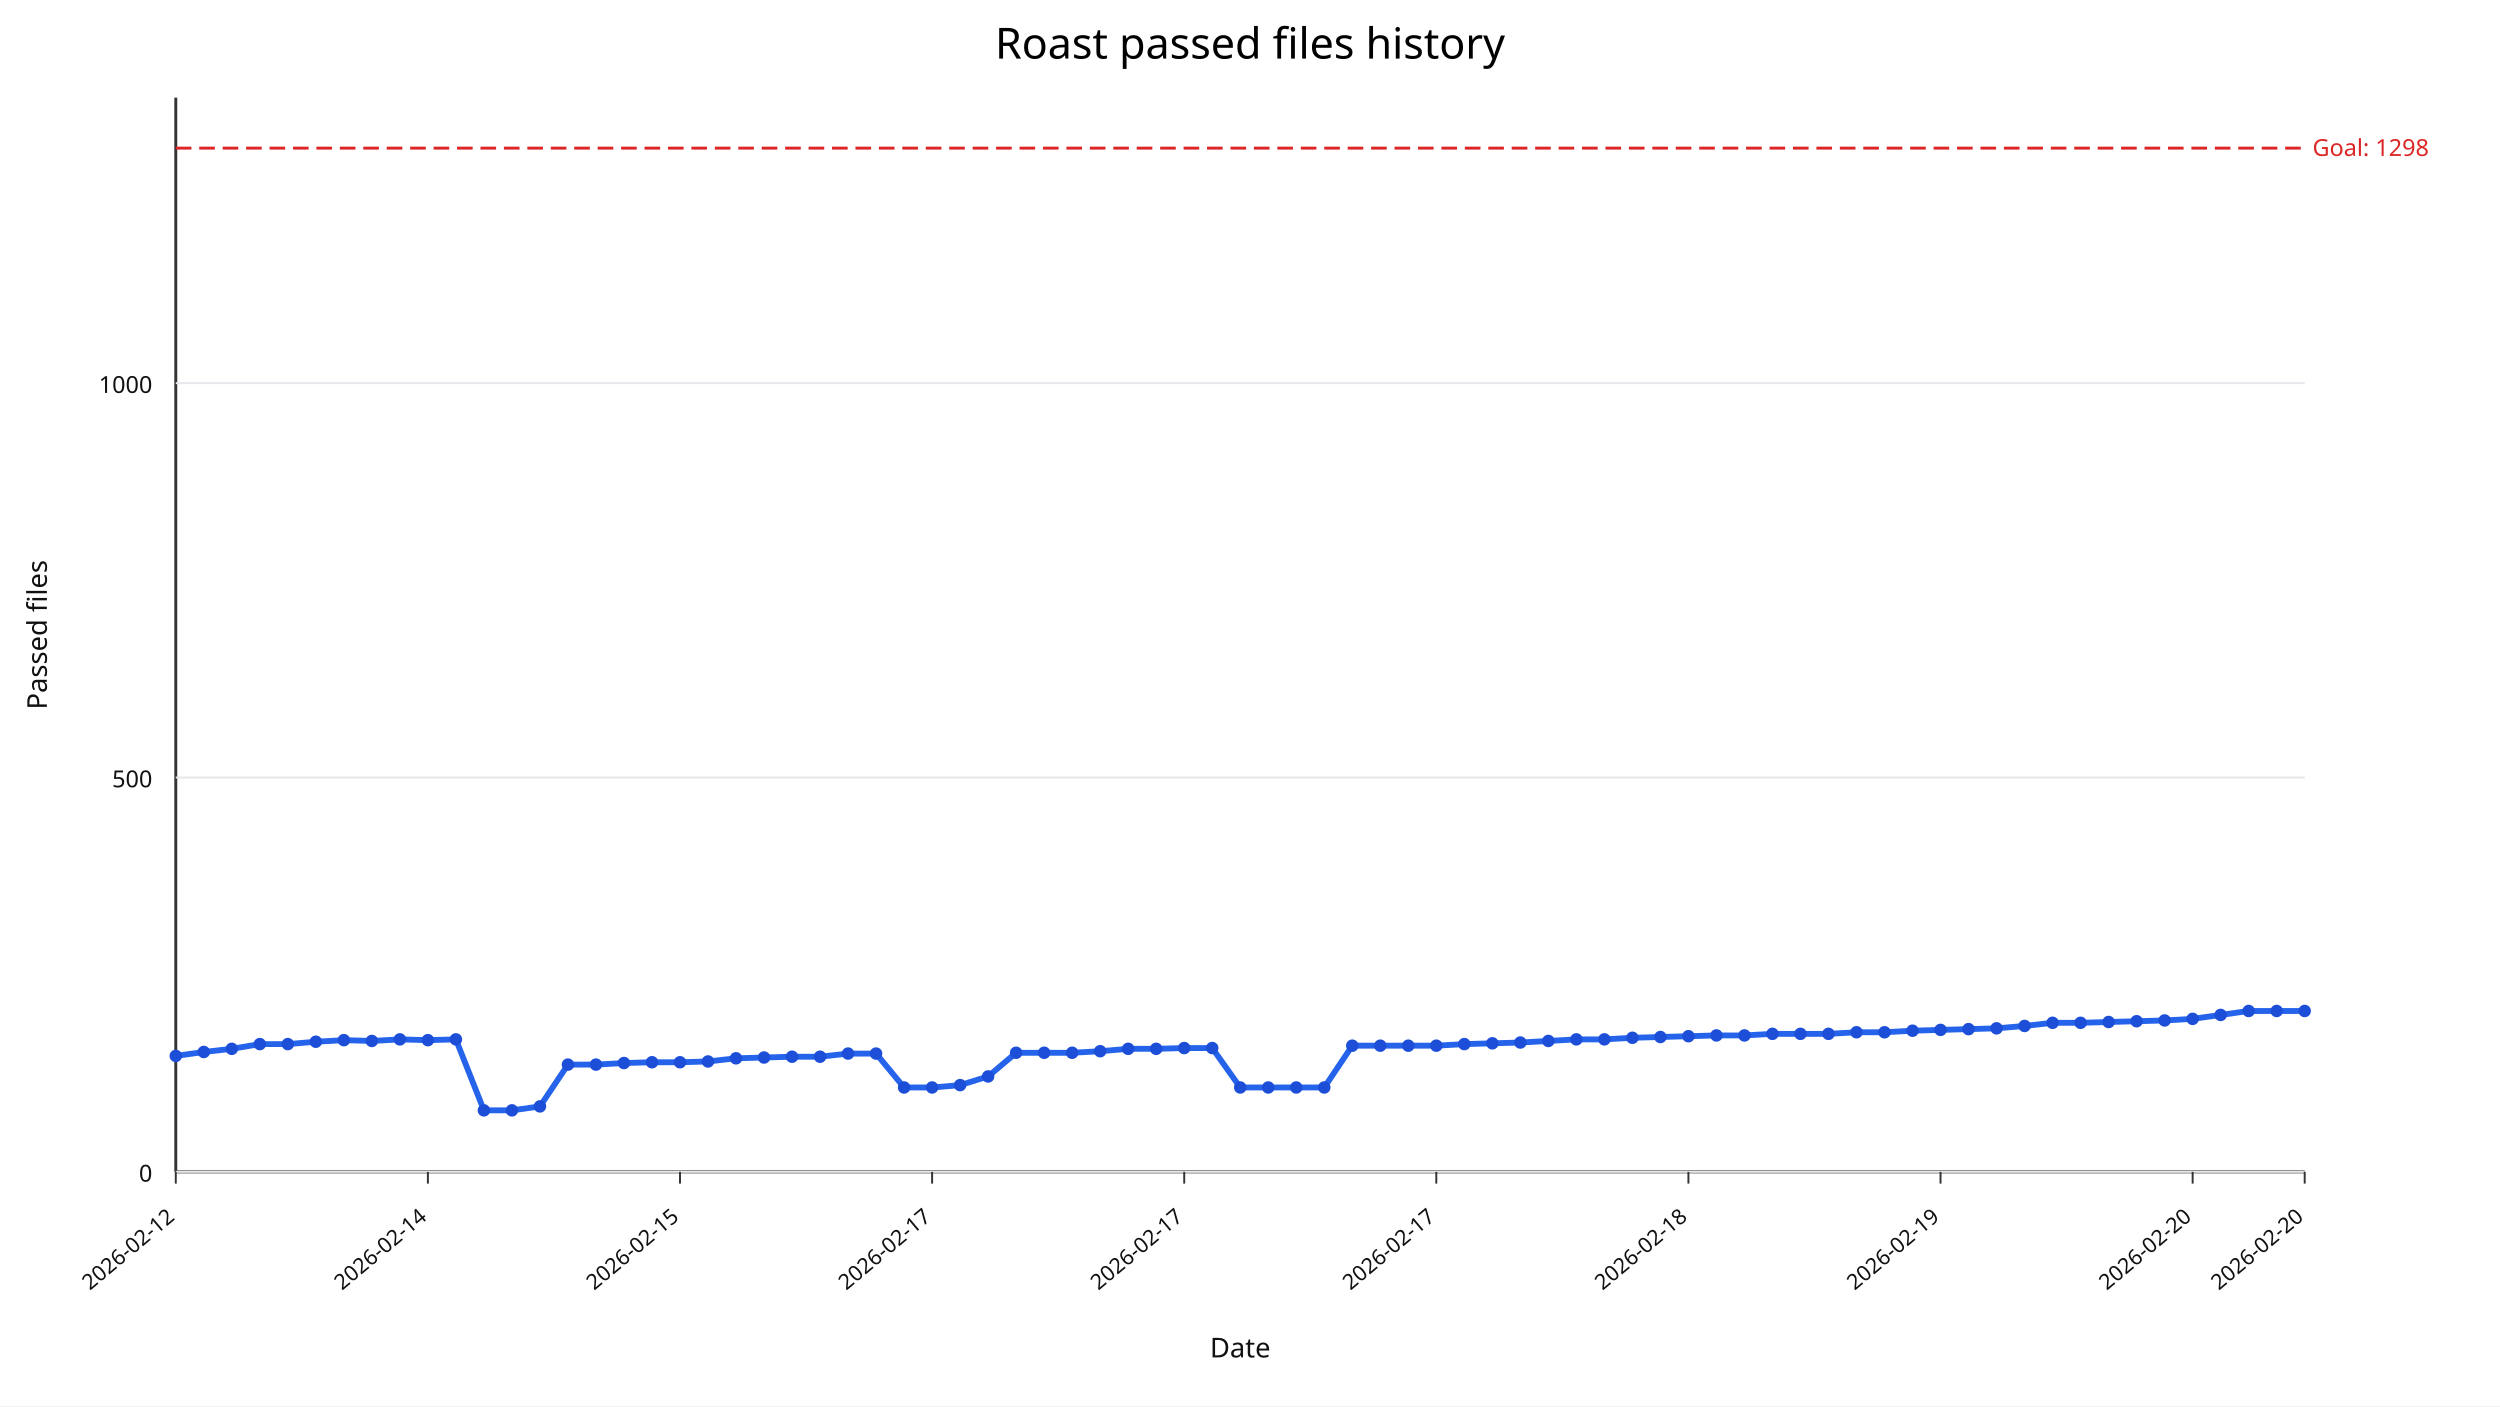
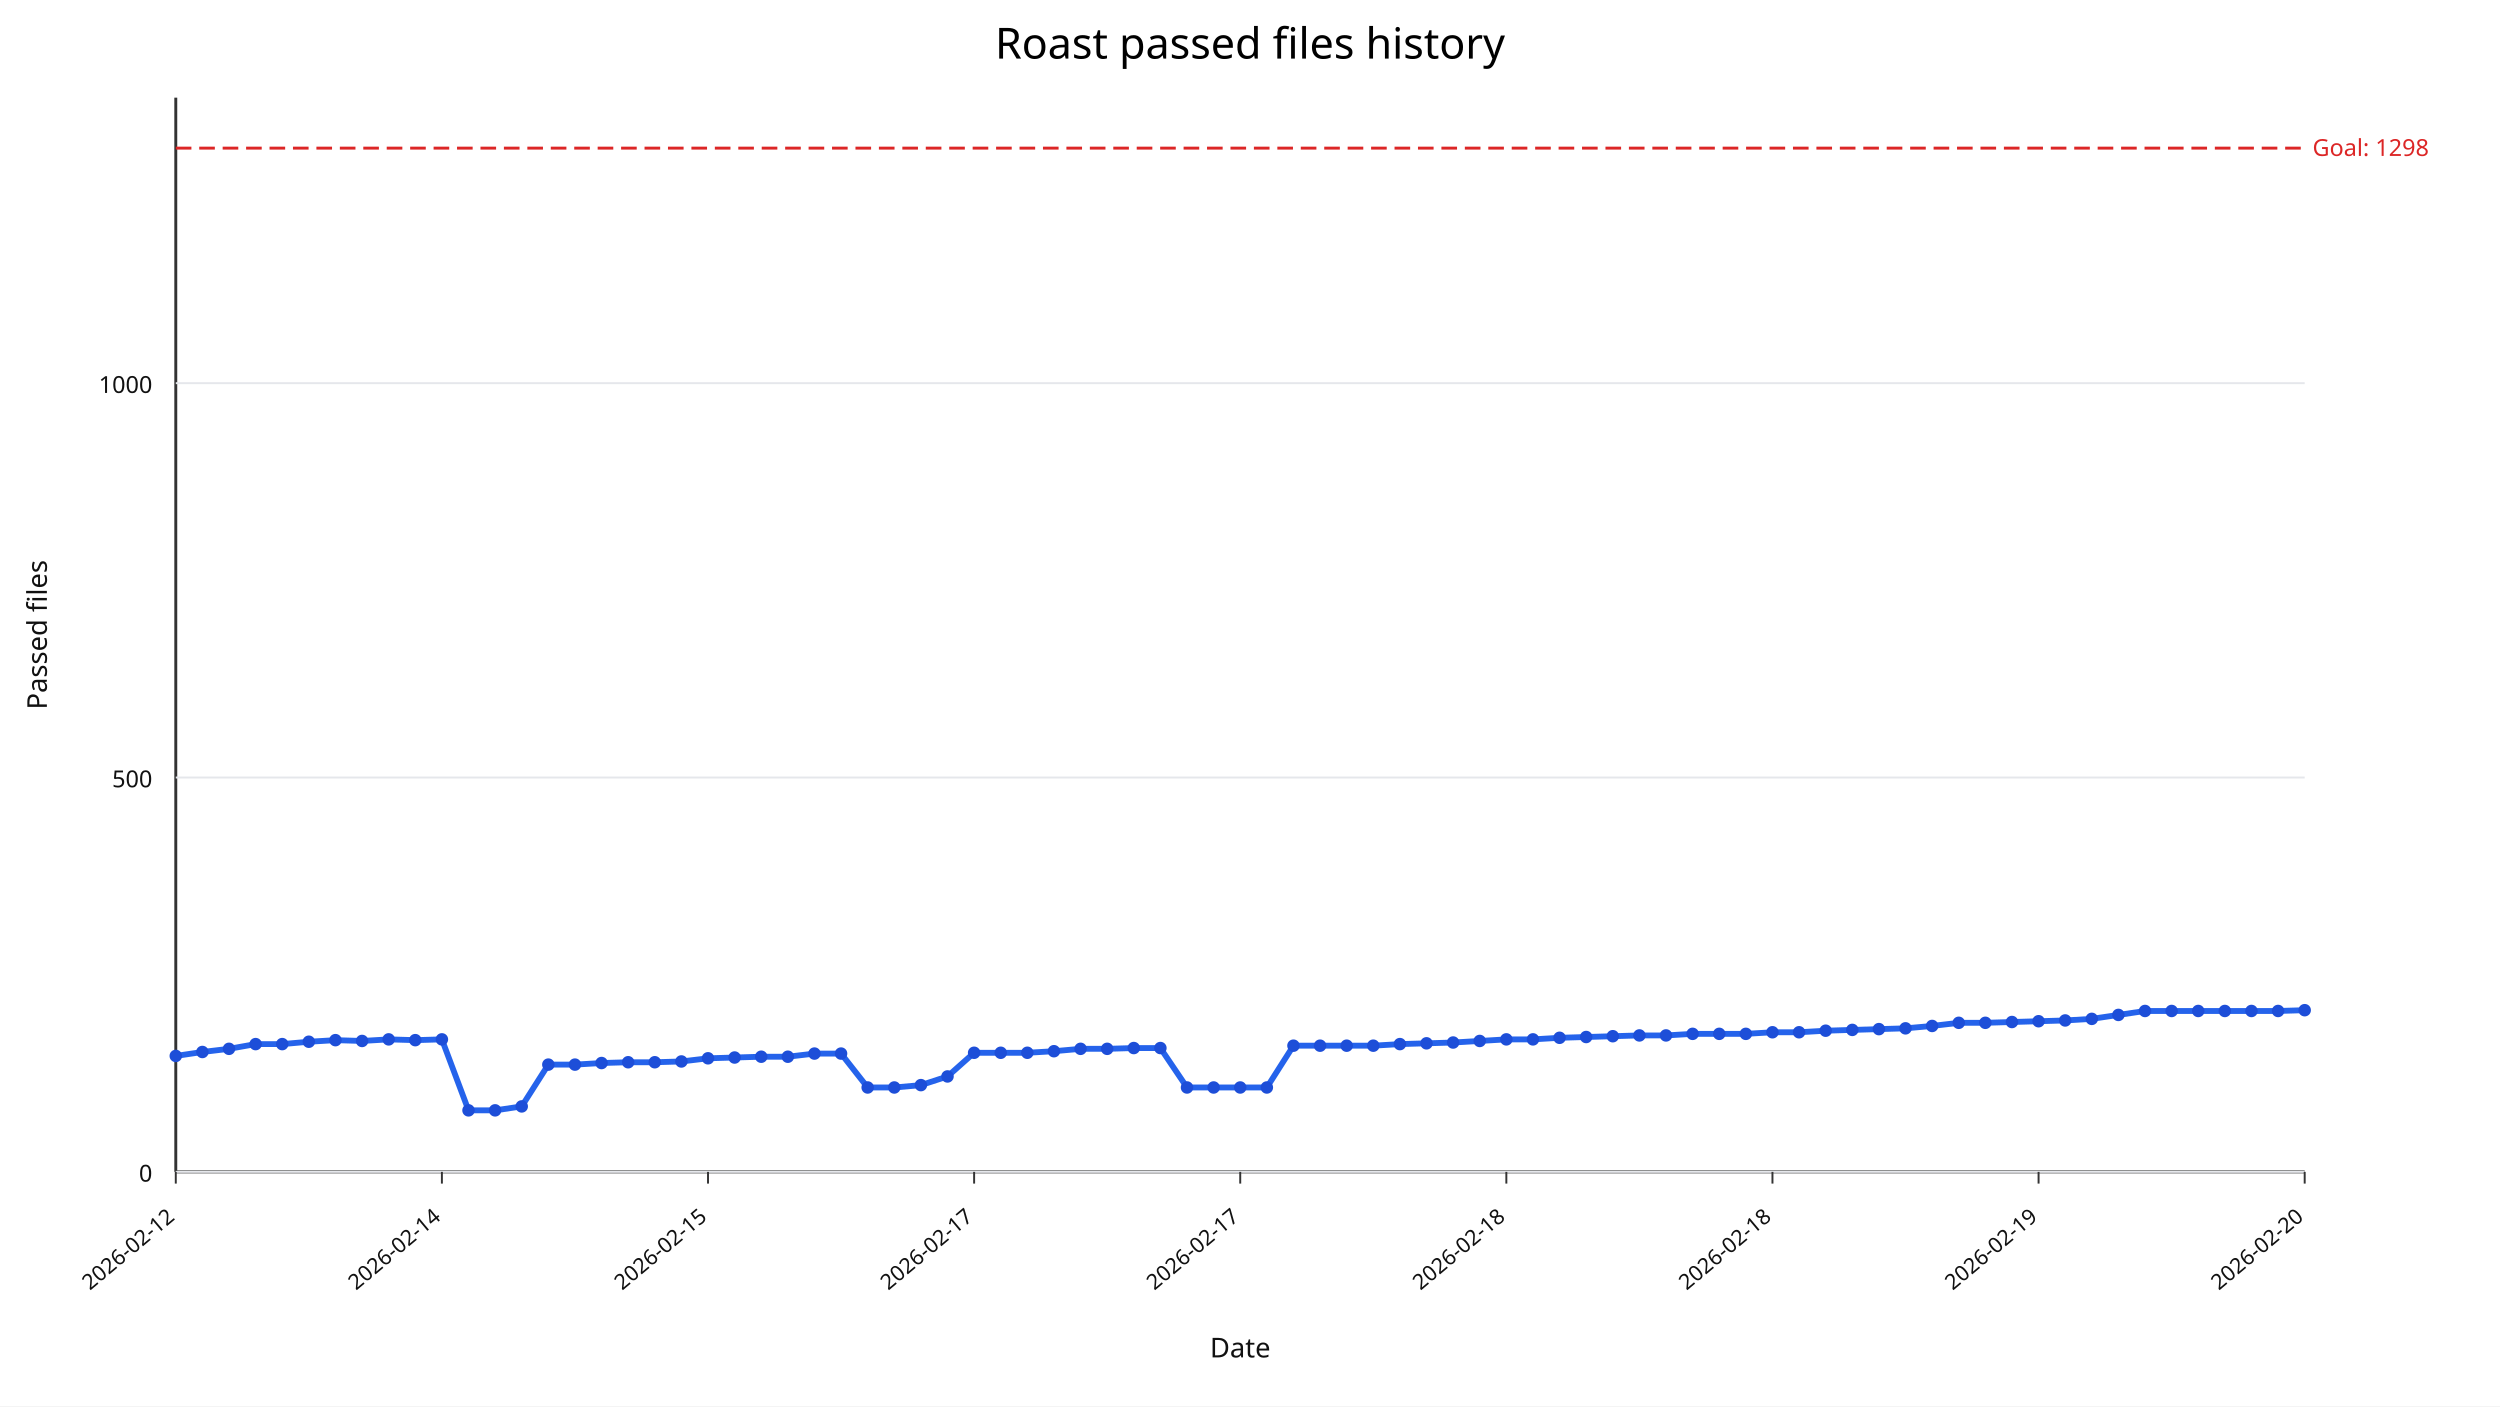
<svg xmlns="http://www.w3.org/2000/svg" width="1280" height="720" viewBox="0 0 1280 720">
  <rect width="100%" height="100%" fill="#ffffff" />
  <text x="640" y="30" text-anchor="middle" font-size="22" font-family="sans-serif">Roast passed files history</text>
  <line x1="90" y1="600" x2="1180" y2="600" stroke="#333" stroke-width="1.5" />
  <line x1="90" y1="50" x2="90" y2="600" stroke="#333" stroke-width="1.5" />
  <line x1="90" y1="600.00" x2="1180" y2="600.00" stroke="#e5e7eb" stroke-width="1" />
  <text x="78" y="605.00" text-anchor="end" font-size="12" fill="#111" font-family="sans-serif">0</text>
  <line x1="90" y1="398.09" x2="1180" y2="398.09" stroke="#e5e7eb" stroke-width="1" />
  <text x="78" y="403.09" text-anchor="end" font-size="12" fill="#111" font-family="sans-serif">500</text>
  <line x1="90" y1="196.18" x2="1180" y2="196.18" stroke="#e5e7eb" stroke-width="1" />
  <text x="78" y="201.18" text-anchor="end" font-size="12" fill="#111" font-family="sans-serif">1000</text>
  <line x1="90.00" y1="600" x2="90.00" y2="606" stroke="#333" stroke-width="1" />
  <text x="90.00" y="624" text-anchor="end" font-size="11" fill="#111" transform="rotate(-40 90.00,624)" font-family="sans-serif">2026-02-12</text>
-   <line x1="219.08" y1="600" x2="219.08" y2="606" stroke="#333" stroke-width="1" />
-   <text x="219.08" y="624" text-anchor="end" font-size="11" fill="#111" transform="rotate(-40 219.08,624)" font-family="sans-serif">2026-02-14</text>
-   <line x1="348.16" y1="600" x2="348.16" y2="606" stroke="#333" stroke-width="1" />
-   <text x="348.16" y="624" text-anchor="end" font-size="11" fill="#111" transform="rotate(-40 348.16,624)" font-family="sans-serif">2026-02-15</text>
-   <line x1="477.24" y1="600" x2="477.24" y2="606" stroke="#333" stroke-width="1" />
-   <text x="477.24" y="624" text-anchor="end" font-size="11" fill="#111" transform="rotate(-40 477.24,624)" font-family="sans-serif">2026-02-17</text>
-   <line x1="606.32" y1="600" x2="606.32" y2="606" stroke="#333" stroke-width="1" />
-   <text x="606.32" y="624" text-anchor="end" font-size="11" fill="#111" transform="rotate(-40 606.32,624)" font-family="sans-serif">2026-02-17</text>
-   <line x1="735.39" y1="600" x2="735.39" y2="606" stroke="#333" stroke-width="1" />
-   <text x="735.39" y="624" text-anchor="end" font-size="11" fill="#111" transform="rotate(-40 735.39,624)" font-family="sans-serif">2026-02-17</text>
-   <line x1="864.47" y1="600" x2="864.47" y2="606" stroke="#333" stroke-width="1" />
-   <text x="864.47" y="624" text-anchor="end" font-size="11" fill="#111" transform="rotate(-40 864.47,624)" font-family="sans-serif">2026-02-18</text>
-   <line x1="993.55" y1="600" x2="993.55" y2="606" stroke="#333" stroke-width="1" />
-   <text x="993.55" y="624" text-anchor="end" font-size="11" fill="#111" transform="rotate(-40 993.55,624)" font-family="sans-serif">2026-02-19</text>
-   <line x1="1122.63" y1="600" x2="1122.63" y2="606" stroke="#333" stroke-width="1" />
-   <text x="1122.63" y="624" text-anchor="end" font-size="11" fill="#111" transform="rotate(-40 1122.63,624)" font-family="sans-serif">2026-02-20</text>
+   <line x1="226.25" y1="600" x2="226.25" y2="606" stroke="#333" stroke-width="1" />
+   <text x="226.25" y="624" text-anchor="end" font-size="11" fill="#111" transform="rotate(-40 226.25,624)" font-family="sans-serif">2026-02-14</text>
+   <line x1="362.50" y1="600" x2="362.50" y2="606" stroke="#333" stroke-width="1" />
+   <text x="362.50" y="624" text-anchor="end" font-size="11" fill="#111" transform="rotate(-40 362.50,624)" font-family="sans-serif">2026-02-15</text>
+   <line x1="498.75" y1="600" x2="498.75" y2="606" stroke="#333" stroke-width="1" />
+   <text x="498.75" y="624" text-anchor="end" font-size="11" fill="#111" transform="rotate(-40 498.75,624)" font-family="sans-serif">2026-02-17</text>
+   <line x1="635.00" y1="600" x2="635.00" y2="606" stroke="#333" stroke-width="1" />
+   <text x="635.00" y="624" text-anchor="end" font-size="11" fill="#111" transform="rotate(-40 635.00,624)" font-family="sans-serif">2026-02-17</text>
+   <line x1="771.25" y1="600" x2="771.25" y2="606" stroke="#333" stroke-width="1" />
+   <text x="771.25" y="624" text-anchor="end" font-size="11" fill="#111" transform="rotate(-40 771.25,624)" font-family="sans-serif">2026-02-18</text>
+   <line x1="907.50" y1="600" x2="907.50" y2="606" stroke="#333" stroke-width="1" />
+   <text x="907.50" y="624" text-anchor="end" font-size="11" fill="#111" transform="rotate(-40 907.50,624)" font-family="sans-serif">2026-02-18</text>
+   <line x1="1043.75" y1="600" x2="1043.75" y2="606" stroke="#333" stroke-width="1" />
+   <text x="1043.75" y="624" text-anchor="end" font-size="11" fill="#111" transform="rotate(-40 1043.75,624)" font-family="sans-serif">2026-02-19</text>
  <line x1="1180.00" y1="600" x2="1180.00" y2="606" stroke="#333" stroke-width="1" />
  <text x="1180.00" y="624" text-anchor="end" font-size="11" fill="#111" transform="rotate(-40 1180.00,624)" font-family="sans-serif">2026-02-20</text>
  <line x1="90" y1="75.84" x2="1180" y2="75.84" stroke="#dc2626" stroke-width="1.5" stroke-dasharray="8,4" />
  <text x="1184" y="79.84" font-size="12" fill="#dc2626" font-family="sans-serif">Goal: 1298</text>
-   <polyline fill="none" stroke="#2563eb" stroke-width="3" points="90.00,540.64 104.34,538.62 118.68,537.00 133.03,534.58 147.37,534.58 161.71,533.37 176.05,532.56 190.39,532.97 204.74,532.16 219.08,532.56 233.42,532.16 247.76,568.50 262.11,568.50 276.45,566.48 290.79,545.08 305.13,545.08 319.47,544.27 333.82,543.87 348.16,543.87 362.50,543.47 376.84,541.85 391.18,541.45 405.53,541.04 419.87,541.04 434.21,539.43 448.55,539.43 462.89,556.79 477.24,556.79 491.58,555.58 505.92,551.14 520.26,539.02 534.61,539.02 548.95,539.02 563.29,538.22 577.63,537.00 591.97,537.00 606.32,536.60 620.66,536.60 635.00,556.79 649.34,556.79 663.68,556.79 678.03,556.79 692.37,535.39 706.71,535.39 721.05,535.39 735.39,535.39 749.74,534.58 764.08,534.18 778.42,533.77 792.76,532.97 807.11,532.16 821.45,532.16 835.79,531.35 850.13,530.95 864.47,530.54 878.82,530.14 893.16,530.14 907.50,529.33 921.84,529.33 936.18,529.33 950.53,528.52 964.87,528.52 979.21,527.72 993.55,527.31 1007.89,526.91 1022.24,526.51 1036.58,525.29 1050.92,523.68 1065.26,523.68 1079.61,523.27 1093.95,522.87 1108.29,522.47 1122.63,521.66 1136.97,519.64 1151.32,517.62 1165.66,517.62 1180.00,517.62" />
+   <polyline fill="none" stroke="#2563eb" stroke-width="3" points="90.00,540.64 103.62,538.62 117.25,537.00 130.88,534.58 144.50,534.58 158.12,533.37 171.75,532.56 185.38,532.97 199.00,532.16 212.62,532.56 226.25,532.16 239.88,568.50 253.50,568.50 267.12,566.48 280.75,545.08 294.38,545.08 308.00,544.27 321.62,543.87 335.25,543.87 348.88,543.47 362.50,541.85 376.12,541.45 389.75,541.04 403.38,541.04 417.00,539.43 430.62,539.43 444.25,556.79 457.88,556.79 471.50,555.58 485.12,551.14 498.75,539.02 512.38,539.02 526.00,539.02 539.62,538.22 553.25,537.00 566.88,537.00 580.50,536.60 594.12,536.60 607.75,556.79 621.38,556.79 635.00,556.79 648.62,556.79 662.25,535.39 675.88,535.39 689.50,535.39 703.12,535.39 716.75,534.58 730.38,534.18 744.00,533.77 757.62,532.97 771.25,532.16 784.88,532.16 798.50,531.35 812.12,530.95 825.75,530.54 839.38,530.14 853.00,530.14 866.62,529.33 880.25,529.33 893.88,529.33 907.50,528.52 921.12,528.52 934.75,527.72 948.38,527.31 962.00,526.91 975.62,526.51 989.25,525.29 1002.88,523.68 1016.50,523.68 1030.12,523.27 1043.75,522.87 1057.38,522.47 1071.00,521.66 1084.62,519.64 1098.25,517.62 1111.88,517.62 1125.50,517.62 1139.12,517.62 1152.75,517.62 1166.38,517.62 1180.00,517.22" />
  <circle cx="90.00" cy="540.64" r="3.2" fill="#1d4ed8" />
-   <circle cx="104.34" cy="538.62" r="3.2" fill="#1d4ed8" />
-   <circle cx="118.68" cy="537.00" r="3.2" fill="#1d4ed8" />
-   <circle cx="133.03" cy="534.58" r="3.2" fill="#1d4ed8" />
-   <circle cx="147.37" cy="534.58" r="3.2" fill="#1d4ed8" />
-   <circle cx="161.71" cy="533.37" r="3.2" fill="#1d4ed8" />
-   <circle cx="176.05" cy="532.56" r="3.2" fill="#1d4ed8" />
-   <circle cx="190.39" cy="532.97" r="3.2" fill="#1d4ed8" />
-   <circle cx="204.74" cy="532.16" r="3.2" fill="#1d4ed8" />
-   <circle cx="219.08" cy="532.56" r="3.2" fill="#1d4ed8" />
-   <circle cx="233.42" cy="532.16" r="3.2" fill="#1d4ed8" />
-   <circle cx="247.76" cy="568.50" r="3.2" fill="#1d4ed8" />
-   <circle cx="262.11" cy="568.50" r="3.2" fill="#1d4ed8" />
-   <circle cx="276.45" cy="566.48" r="3.2" fill="#1d4ed8" />
-   <circle cx="290.79" cy="545.08" r="3.2" fill="#1d4ed8" />
-   <circle cx="305.13" cy="545.08" r="3.2" fill="#1d4ed8" />
-   <circle cx="319.47" cy="544.27" r="3.2" fill="#1d4ed8" />
-   <circle cx="333.82" cy="543.87" r="3.2" fill="#1d4ed8" />
-   <circle cx="348.16" cy="543.87" r="3.2" fill="#1d4ed8" />
-   <circle cx="362.50" cy="543.47" r="3.2" fill="#1d4ed8" />
-   <circle cx="376.84" cy="541.85" r="3.2" fill="#1d4ed8" />
-   <circle cx="391.18" cy="541.45" r="3.2" fill="#1d4ed8" />
-   <circle cx="405.53" cy="541.04" r="3.2" fill="#1d4ed8" />
-   <circle cx="419.87" cy="541.04" r="3.2" fill="#1d4ed8" />
-   <circle cx="434.21" cy="539.43" r="3.2" fill="#1d4ed8" />
-   <circle cx="448.55" cy="539.43" r="3.2" fill="#1d4ed8" />
-   <circle cx="462.89" cy="556.79" r="3.2" fill="#1d4ed8" />
-   <circle cx="477.24" cy="556.79" r="3.2" fill="#1d4ed8" />
-   <circle cx="491.58" cy="555.58" r="3.2" fill="#1d4ed8" />
-   <circle cx="505.92" cy="551.14" r="3.2" fill="#1d4ed8" />
-   <circle cx="520.26" cy="539.02" r="3.2" fill="#1d4ed8" />
-   <circle cx="534.61" cy="539.02" r="3.2" fill="#1d4ed8" />
-   <circle cx="548.95" cy="539.02" r="3.2" fill="#1d4ed8" />
-   <circle cx="563.29" cy="538.22" r="3.2" fill="#1d4ed8" />
-   <circle cx="577.63" cy="537.00" r="3.2" fill="#1d4ed8" />
-   <circle cx="591.97" cy="537.00" r="3.2" fill="#1d4ed8" />
-   <circle cx="606.32" cy="536.60" r="3.2" fill="#1d4ed8" />
-   <circle cx="620.66" cy="536.60" r="3.2" fill="#1d4ed8" />
+   <circle cx="103.62" cy="538.62" r="3.2" fill="#1d4ed8" />
+   <circle cx="117.25" cy="537.00" r="3.2" fill="#1d4ed8" />
+   <circle cx="130.88" cy="534.58" r="3.2" fill="#1d4ed8" />
+   <circle cx="144.50" cy="534.58" r="3.2" fill="#1d4ed8" />
+   <circle cx="158.12" cy="533.37" r="3.2" fill="#1d4ed8" />
+   <circle cx="171.75" cy="532.56" r="3.2" fill="#1d4ed8" />
+   <circle cx="185.38" cy="532.97" r="3.2" fill="#1d4ed8" />
+   <circle cx="199.00" cy="532.16" r="3.2" fill="#1d4ed8" />
+   <circle cx="212.62" cy="532.56" r="3.2" fill="#1d4ed8" />
+   <circle cx="226.25" cy="532.16" r="3.2" fill="#1d4ed8" />
+   <circle cx="239.88" cy="568.50" r="3.2" fill="#1d4ed8" />
+   <circle cx="253.50" cy="568.50" r="3.2" fill="#1d4ed8" />
+   <circle cx="267.12" cy="566.48" r="3.2" fill="#1d4ed8" />
+   <circle cx="280.75" cy="545.08" r="3.2" fill="#1d4ed8" />
+   <circle cx="294.38" cy="545.08" r="3.2" fill="#1d4ed8" />
+   <circle cx="308.00" cy="544.27" r="3.2" fill="#1d4ed8" />
+   <circle cx="321.62" cy="543.87" r="3.2" fill="#1d4ed8" />
+   <circle cx="335.25" cy="543.87" r="3.2" fill="#1d4ed8" />
+   <circle cx="348.88" cy="543.47" r="3.2" fill="#1d4ed8" />
+   <circle cx="362.50" cy="541.85" r="3.2" fill="#1d4ed8" />
+   <circle cx="376.12" cy="541.45" r="3.2" fill="#1d4ed8" />
+   <circle cx="389.75" cy="541.04" r="3.2" fill="#1d4ed8" />
+   <circle cx="403.38" cy="541.04" r="3.2" fill="#1d4ed8" />
+   <circle cx="417.00" cy="539.43" r="3.2" fill="#1d4ed8" />
+   <circle cx="430.62" cy="539.43" r="3.2" fill="#1d4ed8" />
+   <circle cx="444.25" cy="556.79" r="3.2" fill="#1d4ed8" />
+   <circle cx="457.88" cy="556.79" r="3.2" fill="#1d4ed8" />
+   <circle cx="471.50" cy="555.58" r="3.2" fill="#1d4ed8" />
+   <circle cx="485.12" cy="551.14" r="3.2" fill="#1d4ed8" />
+   <circle cx="498.75" cy="539.02" r="3.2" fill="#1d4ed8" />
+   <circle cx="512.38" cy="539.02" r="3.2" fill="#1d4ed8" />
+   <circle cx="526.00" cy="539.02" r="3.2" fill="#1d4ed8" />
+   <circle cx="539.62" cy="538.22" r="3.2" fill="#1d4ed8" />
+   <circle cx="553.25" cy="537.00" r="3.2" fill="#1d4ed8" />
+   <circle cx="566.88" cy="537.00" r="3.2" fill="#1d4ed8" />
+   <circle cx="580.50" cy="536.60" r="3.2" fill="#1d4ed8" />
+   <circle cx="594.12" cy="536.60" r="3.2" fill="#1d4ed8" />
+   <circle cx="607.75" cy="556.79" r="3.2" fill="#1d4ed8" />
+   <circle cx="621.38" cy="556.79" r="3.2" fill="#1d4ed8" />
  <circle cx="635.00" cy="556.79" r="3.2" fill="#1d4ed8" />
-   <circle cx="649.34" cy="556.79" r="3.2" fill="#1d4ed8" />
-   <circle cx="663.68" cy="556.79" r="3.2" fill="#1d4ed8" />
-   <circle cx="678.03" cy="556.79" r="3.2" fill="#1d4ed8" />
-   <circle cx="692.37" cy="535.39" r="3.2" fill="#1d4ed8" />
-   <circle cx="706.71" cy="535.39" r="3.2" fill="#1d4ed8" />
-   <circle cx="721.05" cy="535.39" r="3.2" fill="#1d4ed8" />
-   <circle cx="735.39" cy="535.39" r="3.2" fill="#1d4ed8" />
-   <circle cx="749.74" cy="534.58" r="3.2" fill="#1d4ed8" />
-   <circle cx="764.08" cy="534.18" r="3.2" fill="#1d4ed8" />
-   <circle cx="778.42" cy="533.77" r="3.2" fill="#1d4ed8" />
-   <circle cx="792.76" cy="532.97" r="3.2" fill="#1d4ed8" />
-   <circle cx="807.11" cy="532.16" r="3.2" fill="#1d4ed8" />
-   <circle cx="821.45" cy="532.16" r="3.2" fill="#1d4ed8" />
-   <circle cx="835.79" cy="531.35" r="3.2" fill="#1d4ed8" />
-   <circle cx="850.13" cy="530.95" r="3.2" fill="#1d4ed8" />
-   <circle cx="864.47" cy="530.54" r="3.2" fill="#1d4ed8" />
-   <circle cx="878.82" cy="530.14" r="3.2" fill="#1d4ed8" />
-   <circle cx="893.16" cy="530.14" r="3.2" fill="#1d4ed8" />
-   <circle cx="907.50" cy="529.33" r="3.2" fill="#1d4ed8" />
-   <circle cx="921.84" cy="529.33" r="3.2" fill="#1d4ed8" />
-   <circle cx="936.18" cy="529.33" r="3.2" fill="#1d4ed8" />
-   <circle cx="950.53" cy="528.52" r="3.2" fill="#1d4ed8" />
-   <circle cx="964.87" cy="528.52" r="3.2" fill="#1d4ed8" />
-   <circle cx="979.21" cy="527.72" r="3.2" fill="#1d4ed8" />
-   <circle cx="993.55" cy="527.31" r="3.2" fill="#1d4ed8" />
-   <circle cx="1007.89" cy="526.91" r="3.2" fill="#1d4ed8" />
-   <circle cx="1022.24" cy="526.51" r="3.2" fill="#1d4ed8" />
-   <circle cx="1036.58" cy="525.29" r="3.2" fill="#1d4ed8" />
-   <circle cx="1050.92" cy="523.68" r="3.2" fill="#1d4ed8" />
-   <circle cx="1065.26" cy="523.68" r="3.2" fill="#1d4ed8" />
-   <circle cx="1079.61" cy="523.27" r="3.2" fill="#1d4ed8" />
-   <circle cx="1093.95" cy="522.87" r="3.2" fill="#1d4ed8" />
-   <circle cx="1108.29" cy="522.47" r="3.2" fill="#1d4ed8" />
-   <circle cx="1122.63" cy="521.66" r="3.2" fill="#1d4ed8" />
-   <circle cx="1136.97" cy="519.64" r="3.2" fill="#1d4ed8" />
-   <circle cx="1151.32" cy="517.62" r="3.2" fill="#1d4ed8" />
-   <circle cx="1165.66" cy="517.62" r="3.2" fill="#1d4ed8" />
-   <circle cx="1180.00" cy="517.62" r="3.2" fill="#1d4ed8" />
+   <circle cx="648.62" cy="556.79" r="3.2" fill="#1d4ed8" />
+   <circle cx="662.25" cy="535.39" r="3.2" fill="#1d4ed8" />
+   <circle cx="675.88" cy="535.39" r="3.2" fill="#1d4ed8" />
+   <circle cx="689.50" cy="535.39" r="3.2" fill="#1d4ed8" />
+   <circle cx="703.12" cy="535.39" r="3.2" fill="#1d4ed8" />
+   <circle cx="716.75" cy="534.58" r="3.2" fill="#1d4ed8" />
+   <circle cx="730.38" cy="534.18" r="3.2" fill="#1d4ed8" />
+   <circle cx="744.00" cy="533.77" r="3.2" fill="#1d4ed8" />
+   <circle cx="757.62" cy="532.97" r="3.2" fill="#1d4ed8" />
+   <circle cx="771.25" cy="532.16" r="3.2" fill="#1d4ed8" />
+   <circle cx="784.88" cy="532.16" r="3.2" fill="#1d4ed8" />
+   <circle cx="798.50" cy="531.35" r="3.2" fill="#1d4ed8" />
+   <circle cx="812.12" cy="530.95" r="3.2" fill="#1d4ed8" />
+   <circle cx="825.75" cy="530.54" r="3.2" fill="#1d4ed8" />
+   <circle cx="839.38" cy="530.14" r="3.2" fill="#1d4ed8" />
+   <circle cx="853.00" cy="530.14" r="3.2" fill="#1d4ed8" />
+   <circle cx="866.62" cy="529.33" r="3.2" fill="#1d4ed8" />
+   <circle cx="880.25" cy="529.33" r="3.2" fill="#1d4ed8" />
+   <circle cx="893.88" cy="529.33" r="3.2" fill="#1d4ed8" />
+   <circle cx="907.50" cy="528.52" r="3.2" fill="#1d4ed8" />
+   <circle cx="921.12" cy="528.52" r="3.2" fill="#1d4ed8" />
+   <circle cx="934.75" cy="527.72" r="3.2" fill="#1d4ed8" />
+   <circle cx="948.38" cy="527.31" r="3.2" fill="#1d4ed8" />
+   <circle cx="962.00" cy="526.91" r="3.2" fill="#1d4ed8" />
+   <circle cx="975.62" cy="526.51" r="3.2" fill="#1d4ed8" />
+   <circle cx="989.25" cy="525.29" r="3.2" fill="#1d4ed8" />
+   <circle cx="1002.88" cy="523.68" r="3.2" fill="#1d4ed8" />
+   <circle cx="1016.50" cy="523.68" r="3.2" fill="#1d4ed8" />
+   <circle cx="1030.12" cy="523.27" r="3.2" fill="#1d4ed8" />
+   <circle cx="1043.75" cy="522.87" r="3.2" fill="#1d4ed8" />
+   <circle cx="1057.38" cy="522.47" r="3.2" fill="#1d4ed8" />
+   <circle cx="1071.00" cy="521.66" r="3.2" fill="#1d4ed8" />
+   <circle cx="1084.62" cy="519.64" r="3.2" fill="#1d4ed8" />
+   <circle cx="1098.25" cy="517.62" r="3.2" fill="#1d4ed8" />
+   <circle cx="1111.88" cy="517.62" r="3.2" fill="#1d4ed8" />
+   <circle cx="1125.50" cy="517.62" r="3.2" fill="#1d4ed8" />
+   <circle cx="1139.12" cy="517.62" r="3.2" fill="#1d4ed8" />
+   <circle cx="1152.75" cy="517.62" r="3.2" fill="#1d4ed8" />
+   <circle cx="1166.38" cy="517.62" r="3.2" fill="#1d4ed8" />
+   <circle cx="1180.00" cy="517.22" r="3.2" fill="#1d4ed8" />
  <text x="635" y="695" text-anchor="middle" font-size="14" fill="#111" font-family="sans-serif">Date</text>
  <text x="24" y="325" text-anchor="middle" font-size="14" fill="#111" transform="rotate(-90 24,325)" font-family="sans-serif">Passed files</text>
</svg>
